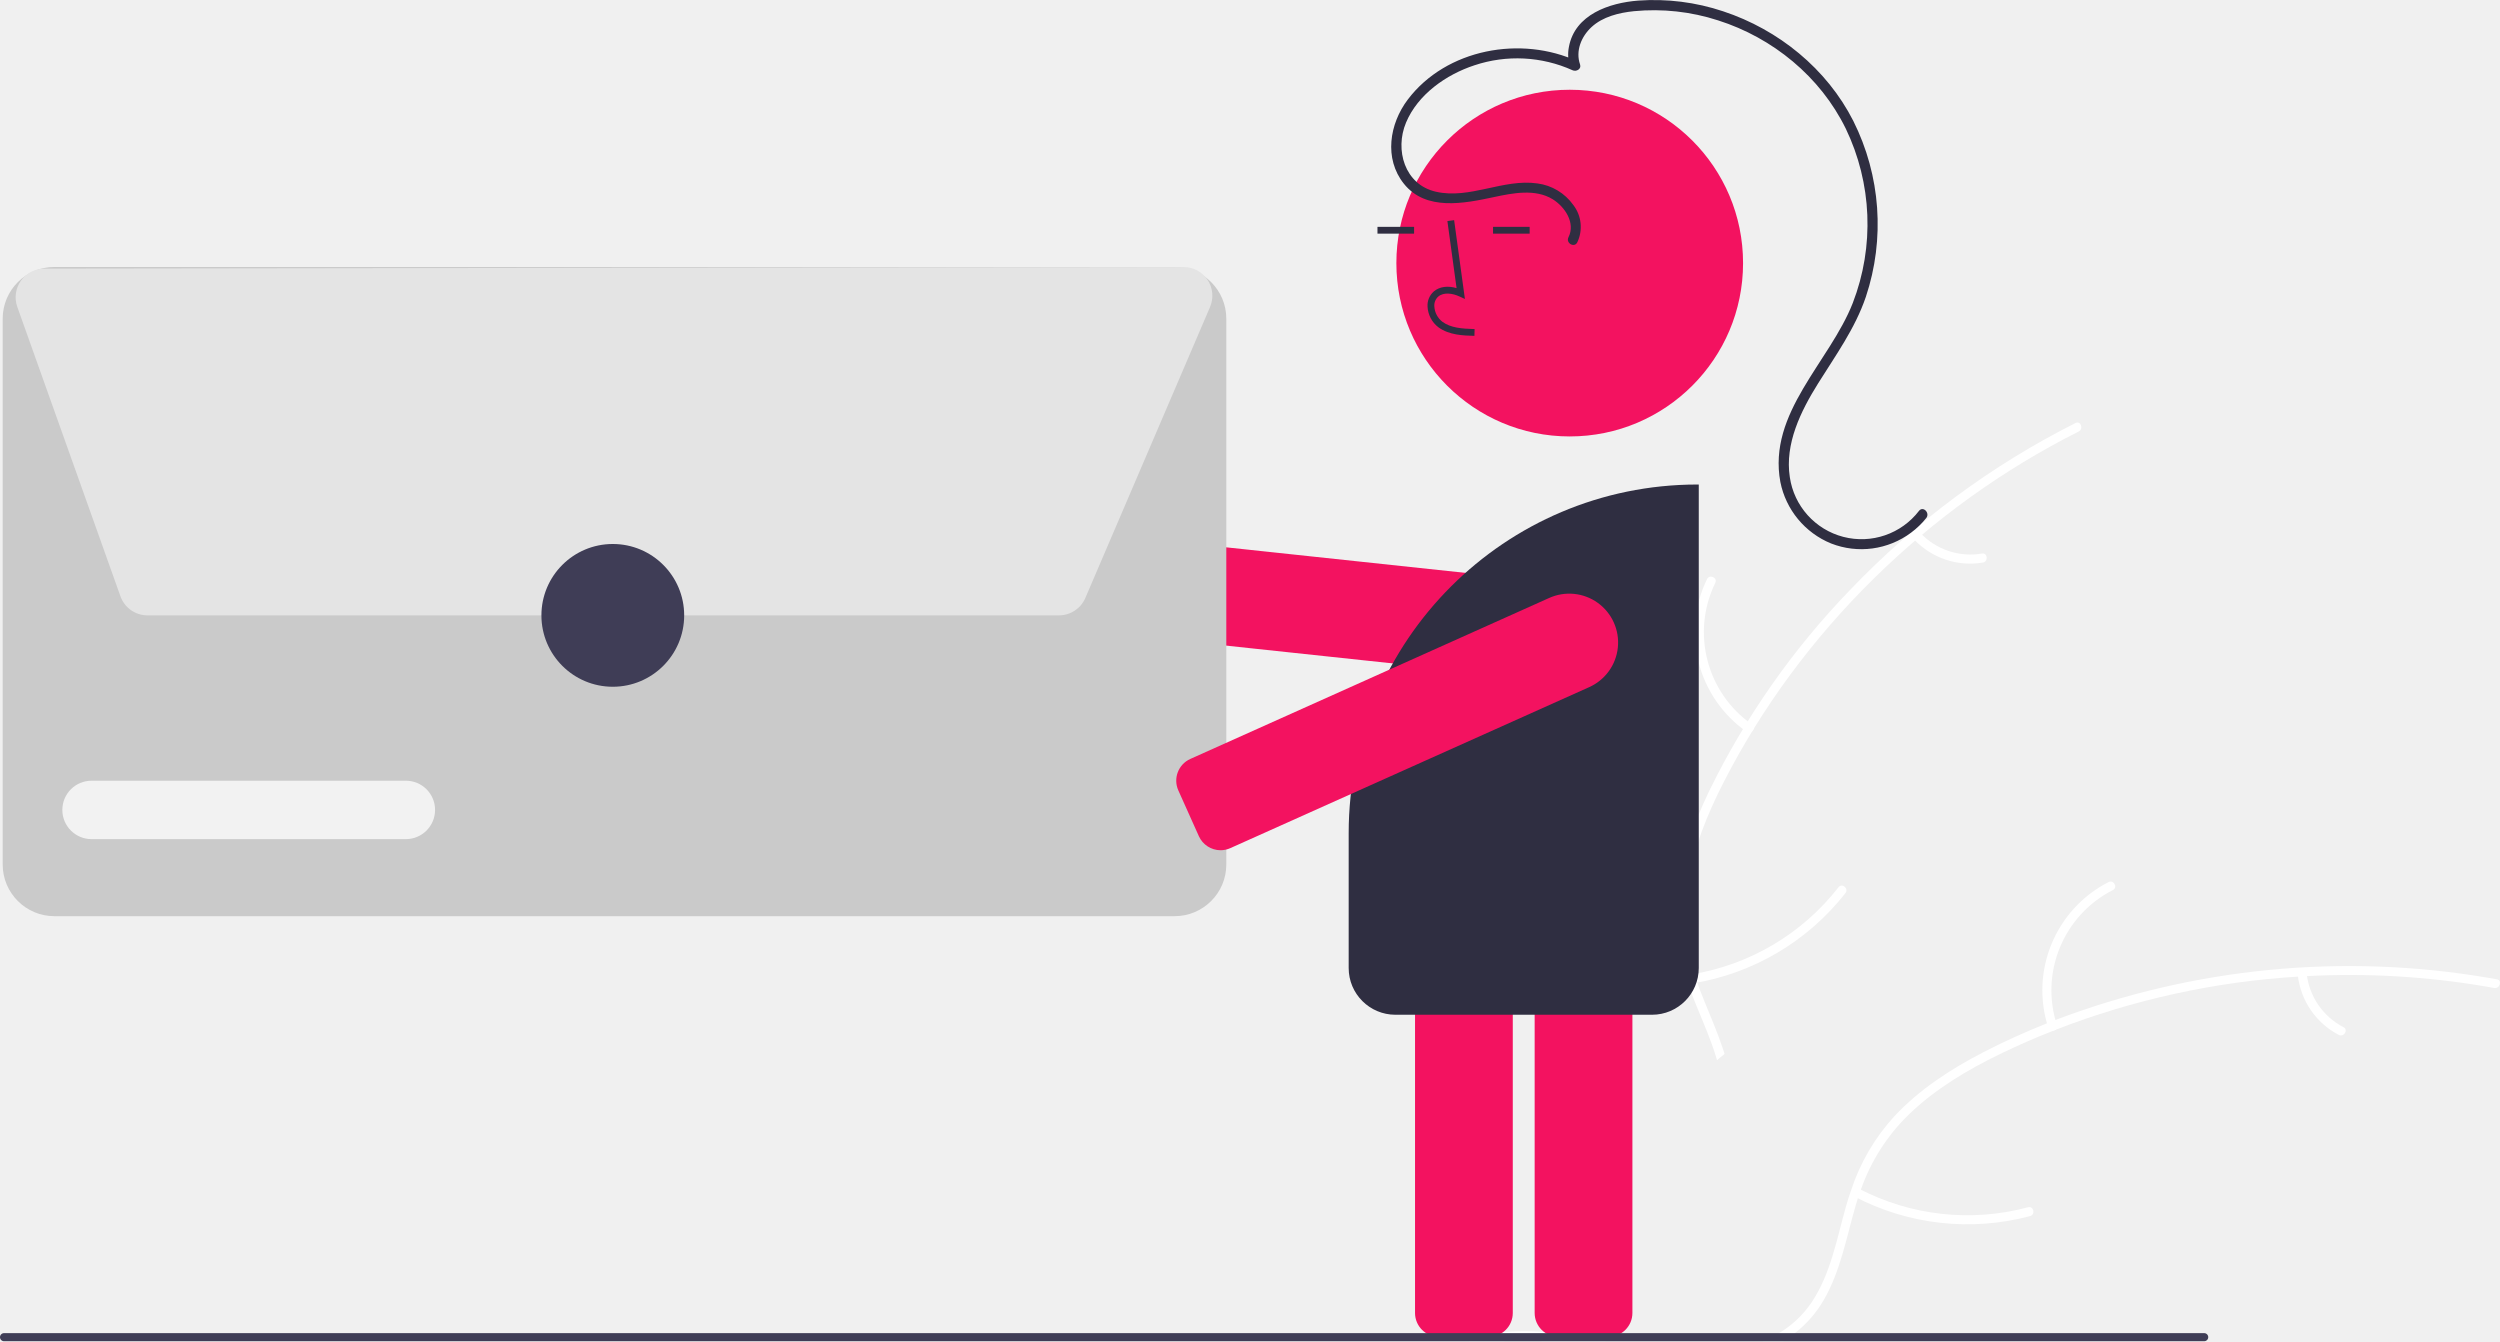
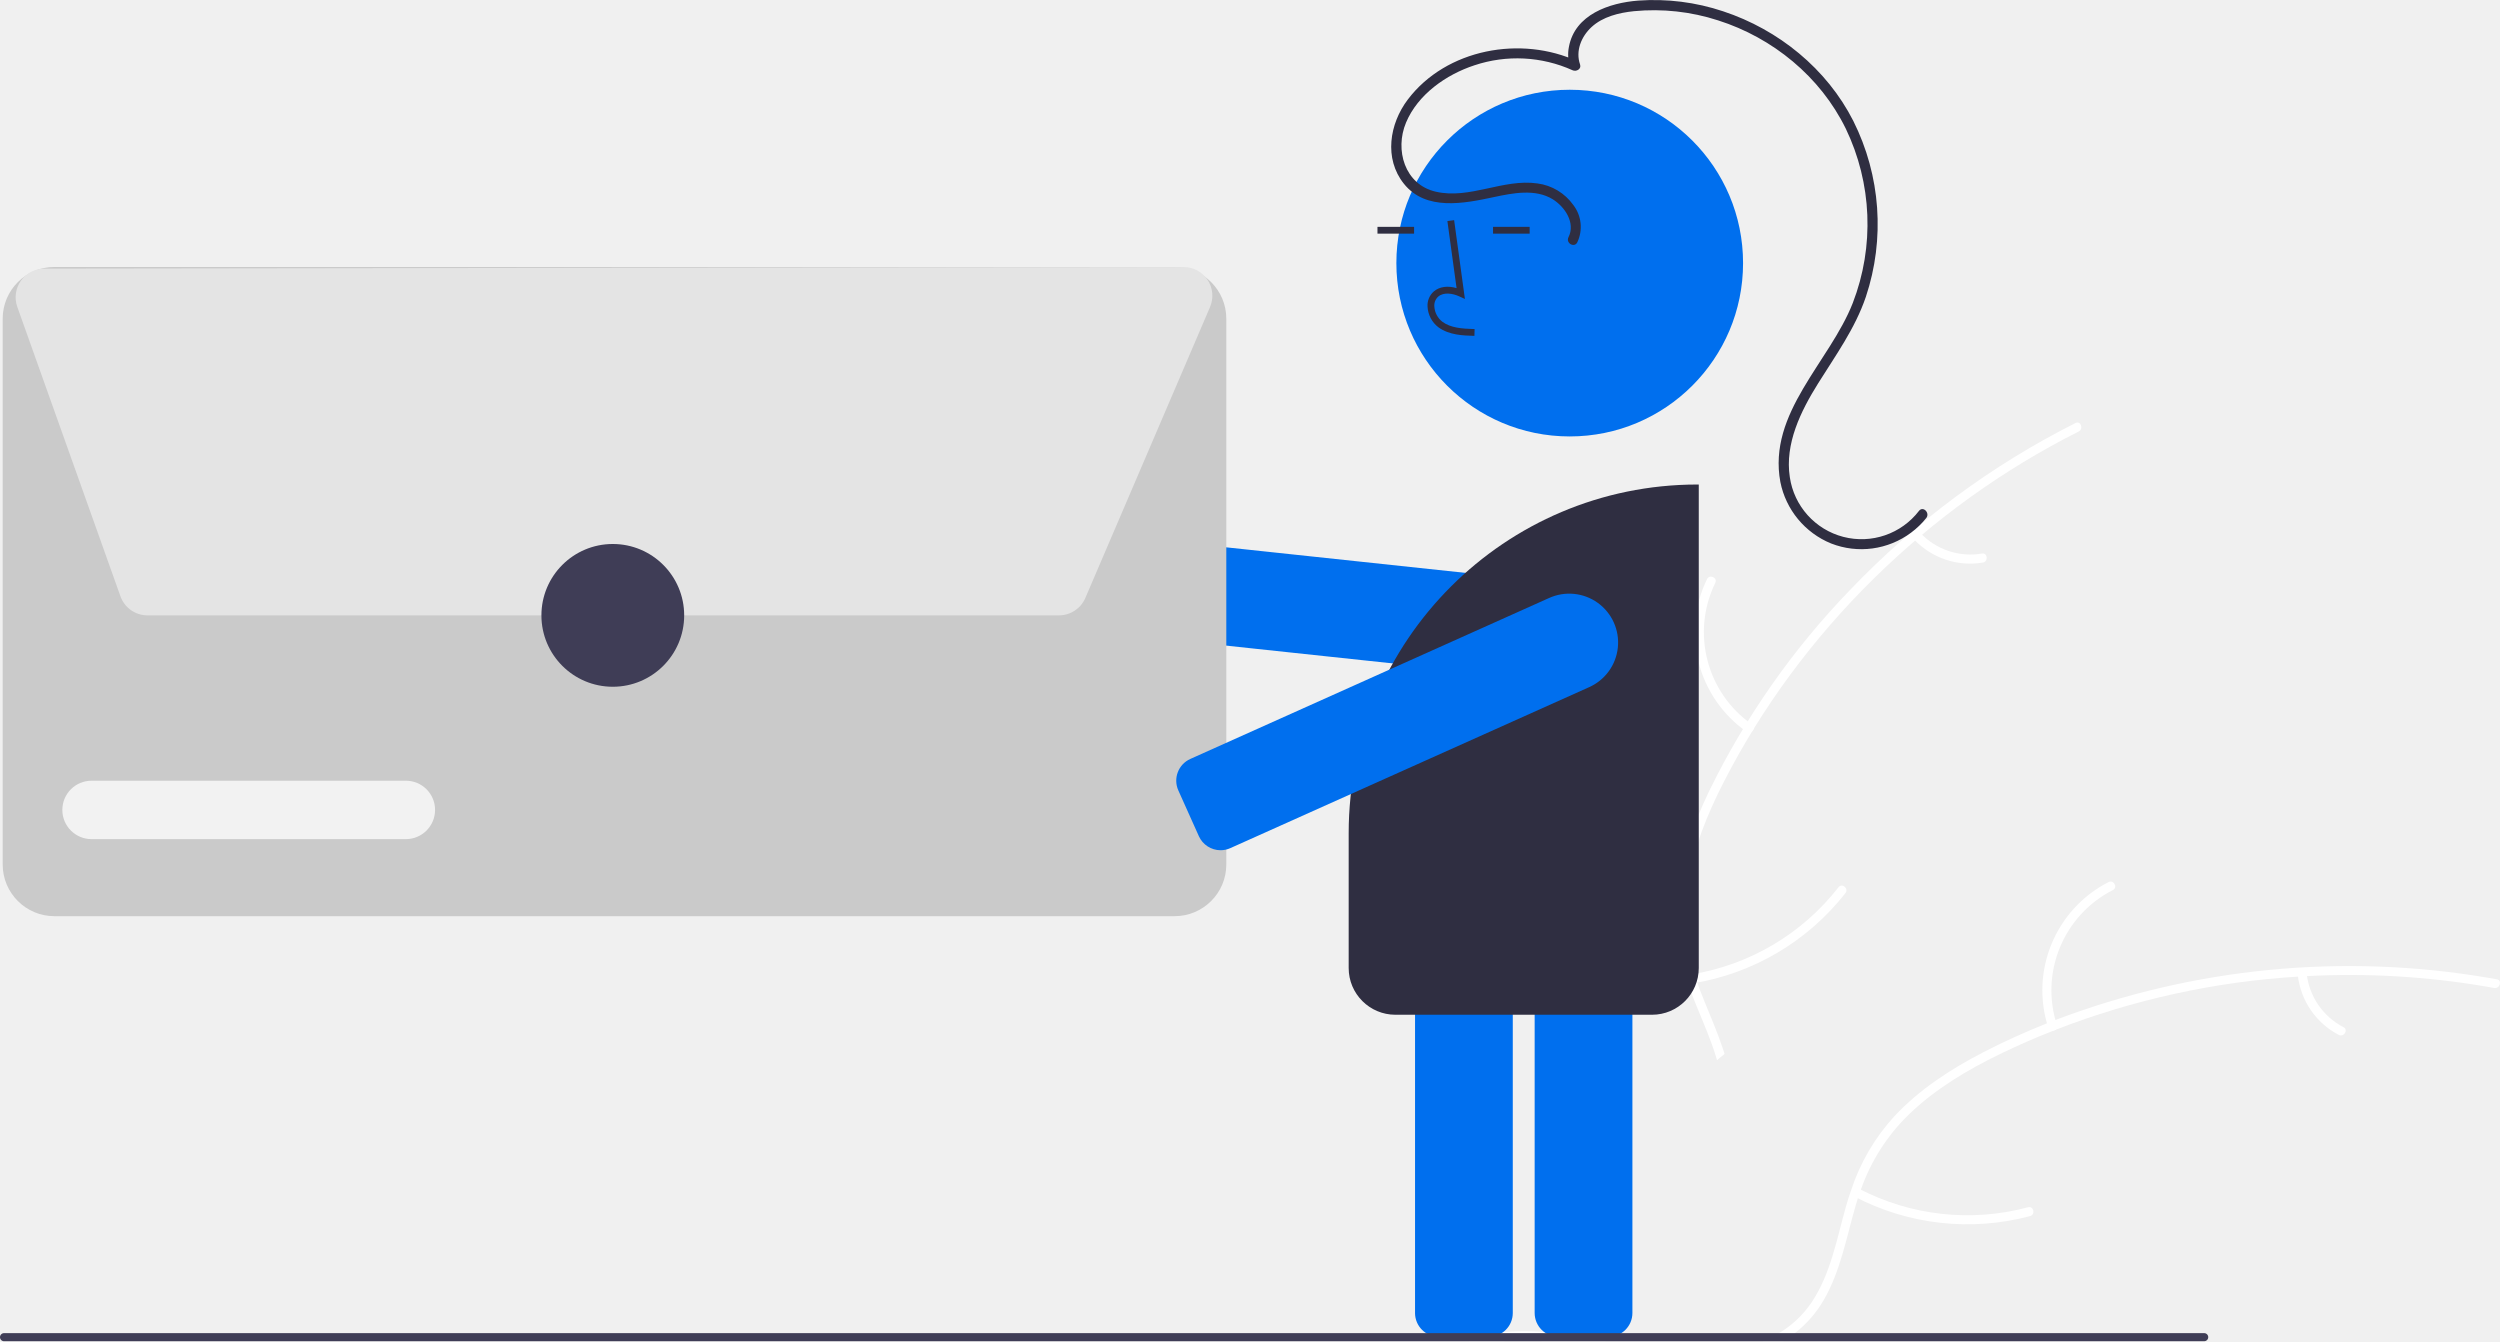
<svg xmlns="http://www.w3.org/2000/svg" data-name="Layer 1" width="735.52" height="394.618" viewBox="0 0 735.52 394.618">
  <path d="M843.68,378.389c-.71.79-1.41,1.58-2.1,2.38l-.01.01a270.642,270.642,0,0,0-25.76,34.77c-.6.95-1.19,1.91-1.77,2.87a280.854,280.854,0,0,0-36.5,96.59c-.01.06-.02.11-.03.17q-2.04,11.505-3.08,23.16-.825,9.045-1.02,18.14c-.56,25.38,1.47,53.66-15.04,72.94-6.2,7.24-14.45,12.3-23.47,15.49a72.139,72.139,0,0,1-8.3,2.38H682.48c-.6-.08-1.2-.17-1.81-.26-3.71-.55-7.41-1.16-11.11-1.77l-.21-.03-.53.17-3.22,1.05c0-.1-.01-.2-.01-.3-.01-.18-.02-.37-.02-.55q-.015-.345-.03-.69c-.01-.23-.02-.45-.02-.68-.02-.38-.04-.77-.04-1.16-2.14-59.42,3.94-120.89,32.4-173.02a191.854,191.854,0,0,1,36.65-47.45c29.1-27.41,66.64-45.21,106.11-44.31C841.65,378.309,842.66,378.339,843.68,378.389Z" transform="translate(-232.2402 -252.691)" fill="#f0f0f0" />
  <path d="M843.793,379.651c-44.286,22.27-81.745,58.832-104.364,103.024-4.89,9.554-9.019,19.672-10.713,30.323-1.694,10.656-.208,20.746,3.595,30.774,3.477,9.167,8.094,18.142,9.282,27.994,1.252,10.385-2.408,20.179-9.165,28.019-8.268,9.592-19.489,15.641-30.667,21.175-12.412,6.145-25.401,12.33-34.074,23.548-1.051,1.359-3.098-.351-2.049-1.708,15.089-19.517,41.424-23.592,59.461-39.415,8.417-7.384,14.659-17.348,14.055-28.887-.528-10.09-5.282-19.349-8.883-28.601-3.78-9.714-5.751-19.513-4.636-29.959,1.141-10.685,4.883-20.986,9.507-30.623a231.244,231.244,0,0,1,41.508-59.166,242.579,242.579,0,0,1,66.235-49.007c1.53-.769,2.427,1.745.907,2.509Z" transform="translate(-232.2402 -252.691)" fill="#fff" />
  <path d="M746.024,467.924a35.76,35.76,0,0,1-11.568-44.838c.755-1.542,3.186-.441,2.43,1.102A33.113,33.113,0,0,0,747.732,465.874c1.408.982-.308,3.026-1.708,2.049Z" transform="translate(-232.2402 -252.691)" fill="#fff" />
  <path d="M729.937,539.357a68.925,68.925,0,0,0,43.203-25.624c1.056-1.355,3.103.354,2.049,1.708a71.693,71.693,0,0,1-45.011,26.573c-1.698.273-1.93-2.385-.241-2.657Z" transform="translate(-232.2402 -252.691)" fill="#fff" />
  <path d="M797.147,409.416a20.242,20.242,0,0,0,18.201,6.137c1.694-.295,1.924,2.364.241,2.657a22.683,22.683,0,0,1-20.15-6.744,1.379,1.379,0,0,1-.171-1.879,1.341,1.341,0,0,1,1.879-.171Z" transform="translate(-232.2402 -252.691)" fill="#fff" />
  <path d="M966.71,542.279c-1.05.21-2.08.41-3.13.65-.01,0-.03.01-.04.01a267.165,267.165,0,0,0-41.46,12.23l-.01.01c-1.05.38-2.11.79-3.14,1.2h-.01a281.147,281.147,0,0,0-87.25,55.13c-.05.05-.1.09-.15.14-.01.02-.03.03-.04.04-.03.03-.07.06-.1.09a274.075,274.075,0,0,0-28,30.4q-1.065,1.35-2.13,2.73c-.62.79-1.23,1.58-1.85,2.38h-135c.22-.32.47-.65.69-.97,0-.01.01-.01.01-.02.16-.23.32-.45.45-.67.01-.01.02-.02.02-.03.05-.06.1-.13.14-.17.11-.19.24-.35.34-.52a.427.427,0,0,0,.06-.08c2.39-3.36,4.79-6.72,7.25-10.06v-.01a.18.18,0,0,0,.04-.05c.01-.02.01-.02.03-.03,18.79-25.58,39.87-49.81,63.97-70.07.72-.61,1.45-1.24,2.22-1.83a260.743,260.743,0,0,1,34.78-24.42c.01-.01.02-.01.03-.02q10.035-5.82,20.67-10.67a191.587,191.587,0,0,1,57.74-15.79c.07-.01.13-.01.2-.02.05-.01.1-.01.15-.02,39.67-4.3,80.27,4.11,111.17,28.54C965.15,541.009,965.92,541.629,966.71,542.279Z" transform="translate(-232.2402 -252.691)" fill="#f0f0f0" />
  <path d="M689.75,644.909c4.98.56,9.96,1.46,14.95,2.38h-18.2c-1.94-.16-3.88-.26-5.83-.26a54.108,54.108,0,0,0-6.23.26h-10.04c0,.01-.01.01-.01.02v-.02a1.243,1.243,0,0,1,.7-.97,1.092,1.092,0,0,1,.27-.11c.08-.02.15-.04.23-.06,1.08-.29,2.15-.54,3.23-.75.25-.05.49-.1.74-.14.72-.14,1.44-.25,2.15-.35A71.191,71.191,0,0,1,689.75,644.909Z" transform="translate(-232.2402 -252.691)" fill="#fff" />
  <path d="M966.04,543.359c-.82-.15-1.64-.29-2.46-.43a238.503,238.503,0,0,0-52.59-3.06q-1.335.06-2.67.15a236.642,236.642,0,0,0-71.23,15.61.031.031,0,0,1-.02.01,7.327,7.327,0,0,0-.73.29h-.01q-7.95,3.12-15.65,6.85c-9.65,4.69-19.04,10.28-26.81,17.77a57.035,57.035,0,0,0-14.15,22.16c-.31.83-.6,1.68-.88,2.53-.21.68-.42,1.36-.62,2.04-2.75,9.41-4.46,19.36-9.45,27.94a33.586,33.586,0,0,1-8.47,9.69,37.302,37.302,0,0,1-3.47,2.38h-5.93a36.095,36.095,0,0,0,4.73-2.38,30.012,30.012,0,0,0,9.55-8.98c5.65-8.37,7.43-18.63,10.13-28.18.46-1.62.95-3.2,1.5-4.76a59.827,59.827,0,0,1,12.83-21.95c7.35-7.85,16.54-13.82,26.03-18.73,6.1-3.15,12.38-6,18.79-8.55.83-.33,1.66-.66,2.5-.98a243.452,243.452,0,0,1,127.4-12.4c.83.13,1.65.28,2.47.43C968.51,541.119,967.71,543.659,966.04,543.359Z" transform="translate(-232.2402 -252.691)" fill="#fff" />
  <path d="M834.832,554.974A35.76,35.76,0,0,1,852.592,512.209c1.531-.777,2.809,1.565,1.277,2.343a33.113,33.113,0,0,0-16.439,39.814c.532,1.632-2.068,2.23-2.597.608Z" transform="translate(-232.2402 -252.691)" fill="#fff" />
  <path d="M778.98,602.324a68.925,68.925,0,0,0,49.923,5.552c1.659-.447,2.265,2.151.608,2.597a71.693,71.693,0,0,1-51.938-5.883c-1.52-.804-.105-3.066,1.407-2.266Z" transform="translate(-232.2402 -252.691)" fill="#fff" />
  <path d="M910.877,539.038a20.242,20.242,0,0,0,10.838,15.858c1.53.785.113,3.046-1.407,2.266a22.683,22.683,0,0,1-12.028-17.516,1.379,1.379,0,0,1,.995-1.603,1.341,1.341,0,0,1,1.603.995Z" transform="translate(-232.2402 -252.691)" fill="#fff" />
-   <path d="M691.287,453.053a14.618,14.618,0,0,1-1.553-.083L574.753,440.693a6.999,6.999,0,0,1-6.217-7.704l1.62-15.173.017.002a7.008,7.008,0,0,1,7.633-5.722l114.981,12.277a14.381,14.381,0,0,1-1.5,28.68Z" transform="translate(-232.2402 -252.691)" fill="#f31260" />
-   <path d="M705.506,645.989H690.747a7.008,7.008,0,0,1-7-7V515.974a7.008,7.008,0,0,1,7-7h14.76a7.008,7.008,0,0,1,7,7V638.989A7.008,7.008,0,0,1,705.506,645.989Z" transform="translate(-232.2402 -252.691)" fill="#f31260" />
-   <path d="M670.314,645.989H655.554a7.008,7.008,0,0,1-7-7V515.974a7.008,7.008,0,0,1,7-7H670.314a7.008,7.008,0,0,1,7,7V638.989A7.008,7.008,0,0,1,670.314,645.989Z" transform="translate(-232.2402 -252.691)" fill="#f31260" />
-   <circle cx="461.823" cy="77.405" r="51" fill="#f31260" />
+   <path d="M691.287,453.053a14.618,14.618,0,0,1-1.553-.083L574.753,440.693a6.999,6.999,0,0,1-6.217-7.704l1.62-15.173.017.002a7.008,7.008,0,0,1,7.633-5.722l114.981,12.277a14.381,14.381,0,0,1-1.5,28.68Z" transform="translate(-232.2402 -252.691)" fill="#006FEE" />
+   <path d="M705.506,645.989H690.747a7.008,7.008,0,0,1-7-7V515.974a7.008,7.008,0,0,1,7-7h14.76a7.008,7.008,0,0,1,7,7V638.989A7.008,7.008,0,0,1,705.506,645.989Z" transform="translate(-232.2402 -252.691)" fill="#006FEE" />
+   <path d="M670.314,645.989H655.554a7.008,7.008,0,0,1-7-7V515.974a7.008,7.008,0,0,1,7-7H670.314a7.008,7.008,0,0,1,7,7V638.989A7.008,7.008,0,0,1,670.314,645.989Z" transform="translate(-232.2402 -252.691)" fill="#006FEE" />
+   <circle cx="461.823" cy="77.405" r="51" fill="#006FEE" />
  <path d="M666.026,351.505c-3.306-.092-7.42-.207-10.59-2.522a8.133,8.133,0,0,1-3.2-6.073,5.471,5.471,0,0,1,1.86-4.493c1.656-1.399,4.073-1.727,6.678-.961l-2.699-19.726,1.981-.271,3.173,23.19-1.655-.759c-1.918-.88-4.552-1.328-6.188.055a3.515,3.515,0,0,0-1.153,2.896,6.147,6.147,0,0,0,2.381,4.528c2.467,1.802,5.746,2.034,9.466,2.138Z" transform="translate(-232.2402 -252.691)" fill="#2f2e41" />
  <rect x="405.264" y="66.74" width="10.772" height="2" fill="#2f2e41" />
  <rect x="439.264" y="66.74" width="10.772" height="2" fill="#2f2e41" />
  <path d="M577.83,522.239H248.231a15.218,15.218,0,0,1-15.201-15.201V346.44A15.218,15.218,0,0,1,248.231,331.239H577.83a15.218,15.218,0,0,1,15.201,15.201V507.038A15.218,15.218,0,0,1,577.83,522.239Z" transform="translate(-232.2402 -252.691)" fill="#cacaca" />
  <path d="M543.802,433.739H275.622a8.447,8.447,0,0,1-7.94-5.599L237.329,342.983a8.43,8.43,0,0,1,7.928-11.26l335.229-.468h.012a8.43,8.43,0,0,1,7.748,11.75l-.459-.197.459.197-36.696,85.625A8.419,8.419,0,0,1,543.802,433.739Z" transform="translate(-232.2402 -252.691)" fill="#e4e4e4" />
  <path d="M351.65,499.567H259.174a8.591,8.591,0,0,1,0-17.183h92.476a8.591,8.591,0,0,1,0,17.183Z" transform="translate(-232.2402 -252.691)" fill="#f2f2f2" />
  <path d="M718.294,551.239H642.767a13.752,13.752,0,0,1-13.736-13.736V497.739a102.616,102.616,0,0,1,102.5-102.5h.5V537.503A13.752,13.752,0,0,1,718.294,551.239Z" transform="translate(-232.2402 -252.691)" fill="#2f2e41" />
-   <path d="M591.343,502.837a7.017,7.017,0,0,1-6.389-4.139l-6.041-13.466a7.008,7.008,0,0,1,3.522-9.251l105.505-47.33a14.38,14.38,0,1,1,11.771,26.24L594.206,502.22A6.939,6.939,0,0,1,591.343,502.837Z" transform="translate(-232.2402 -252.691)" fill="#f31260" />
+   <path d="M591.343,502.837a7.017,7.017,0,0,1-6.389-4.139l-6.041-13.466a7.008,7.008,0,0,1,3.522-9.251l105.505-47.33a14.38,14.38,0,1,1,11.771,26.24L594.206,502.22A6.939,6.939,0,0,1,591.343,502.837Z" transform="translate(-232.2402 -252.691)" fill="#006FEE" />
  <path d="M696.289,324a10.578,10.578,0,0,0-1.169-10.998,15.414,15.414,0,0,0-10.549-6.342c-10.092-1.453-19.884,4.738-29.911,2.431-9.172-2.11-12.117-12.301-8.755-20.331,3.471-8.29,11.811-14.129,20.119-16.857a39.705,39.705,0,0,1,28.88,1.457c1.078.501,2.671-.345,2.204-1.694-1.385-3.99.361-8.224,3.354-10.994,3.333-3.086,8.117-4.241,12.514-4.692a61.288,61.288,0,0,1,24.721,2.7c16.128,5.129,30.099,16.575,37.576,31.837A64.652,64.652,0,0,1,777.35,341.821c-6.804,17.399-25.08,32.274-21.314,52.688a24.765,24.765,0,0,0,14.93,18.076,24.407,24.407,0,0,0,23.539-3.192,23.942,23.942,0,0,0,4.449-4.29c1.187-1.497-.922-3.634-2.121-2.121a21.32,21.32,0,0,1-38.013-9.899c-1.514-9.832,3.222-19.42,8.269-27.508,5.186-8.31,10.917-16.192,14.103-25.556a67.704,67.704,0,0,0-3.684-51.725c-7.788-15.375-22.018-26.893-38.297-32.275a64.284,64.284,0,0,0-25.012-3.15c-8.479.66-18.613,4.077-20.375,13.632a11.606,11.606,0,0,0,.389,5.961l2.204-1.694c-16.593-7.718-38.681-3.735-49.993,11.211-5.396,7.13-7.058,17.362-1.163,24.754,6.476,8.121,17.734,5.814,26.493,3.945,5.514-1.176,12.168-2.521,17.292.628,3.58,2.2,6.786,6.963,4.652,11.177-.87,1.718,1.717,3.239,2.59,1.514Z" transform="translate(-232.2402 -252.691)" fill="#2f2e41" />
  <path d="M881.92,646.099a1.187,1.187,0,0,1-1.19,1.19H233.43a1.19,1.19,0,0,1,0-2.38h647.3A1.187,1.187,0,0,1,881.92,646.099Z" transform="translate(-232.2402 -252.691)" fill="#3f3d56" />
  <circle cx="180.29" cy="181.048" r="21" fill="#3f3d56" />
</svg>
